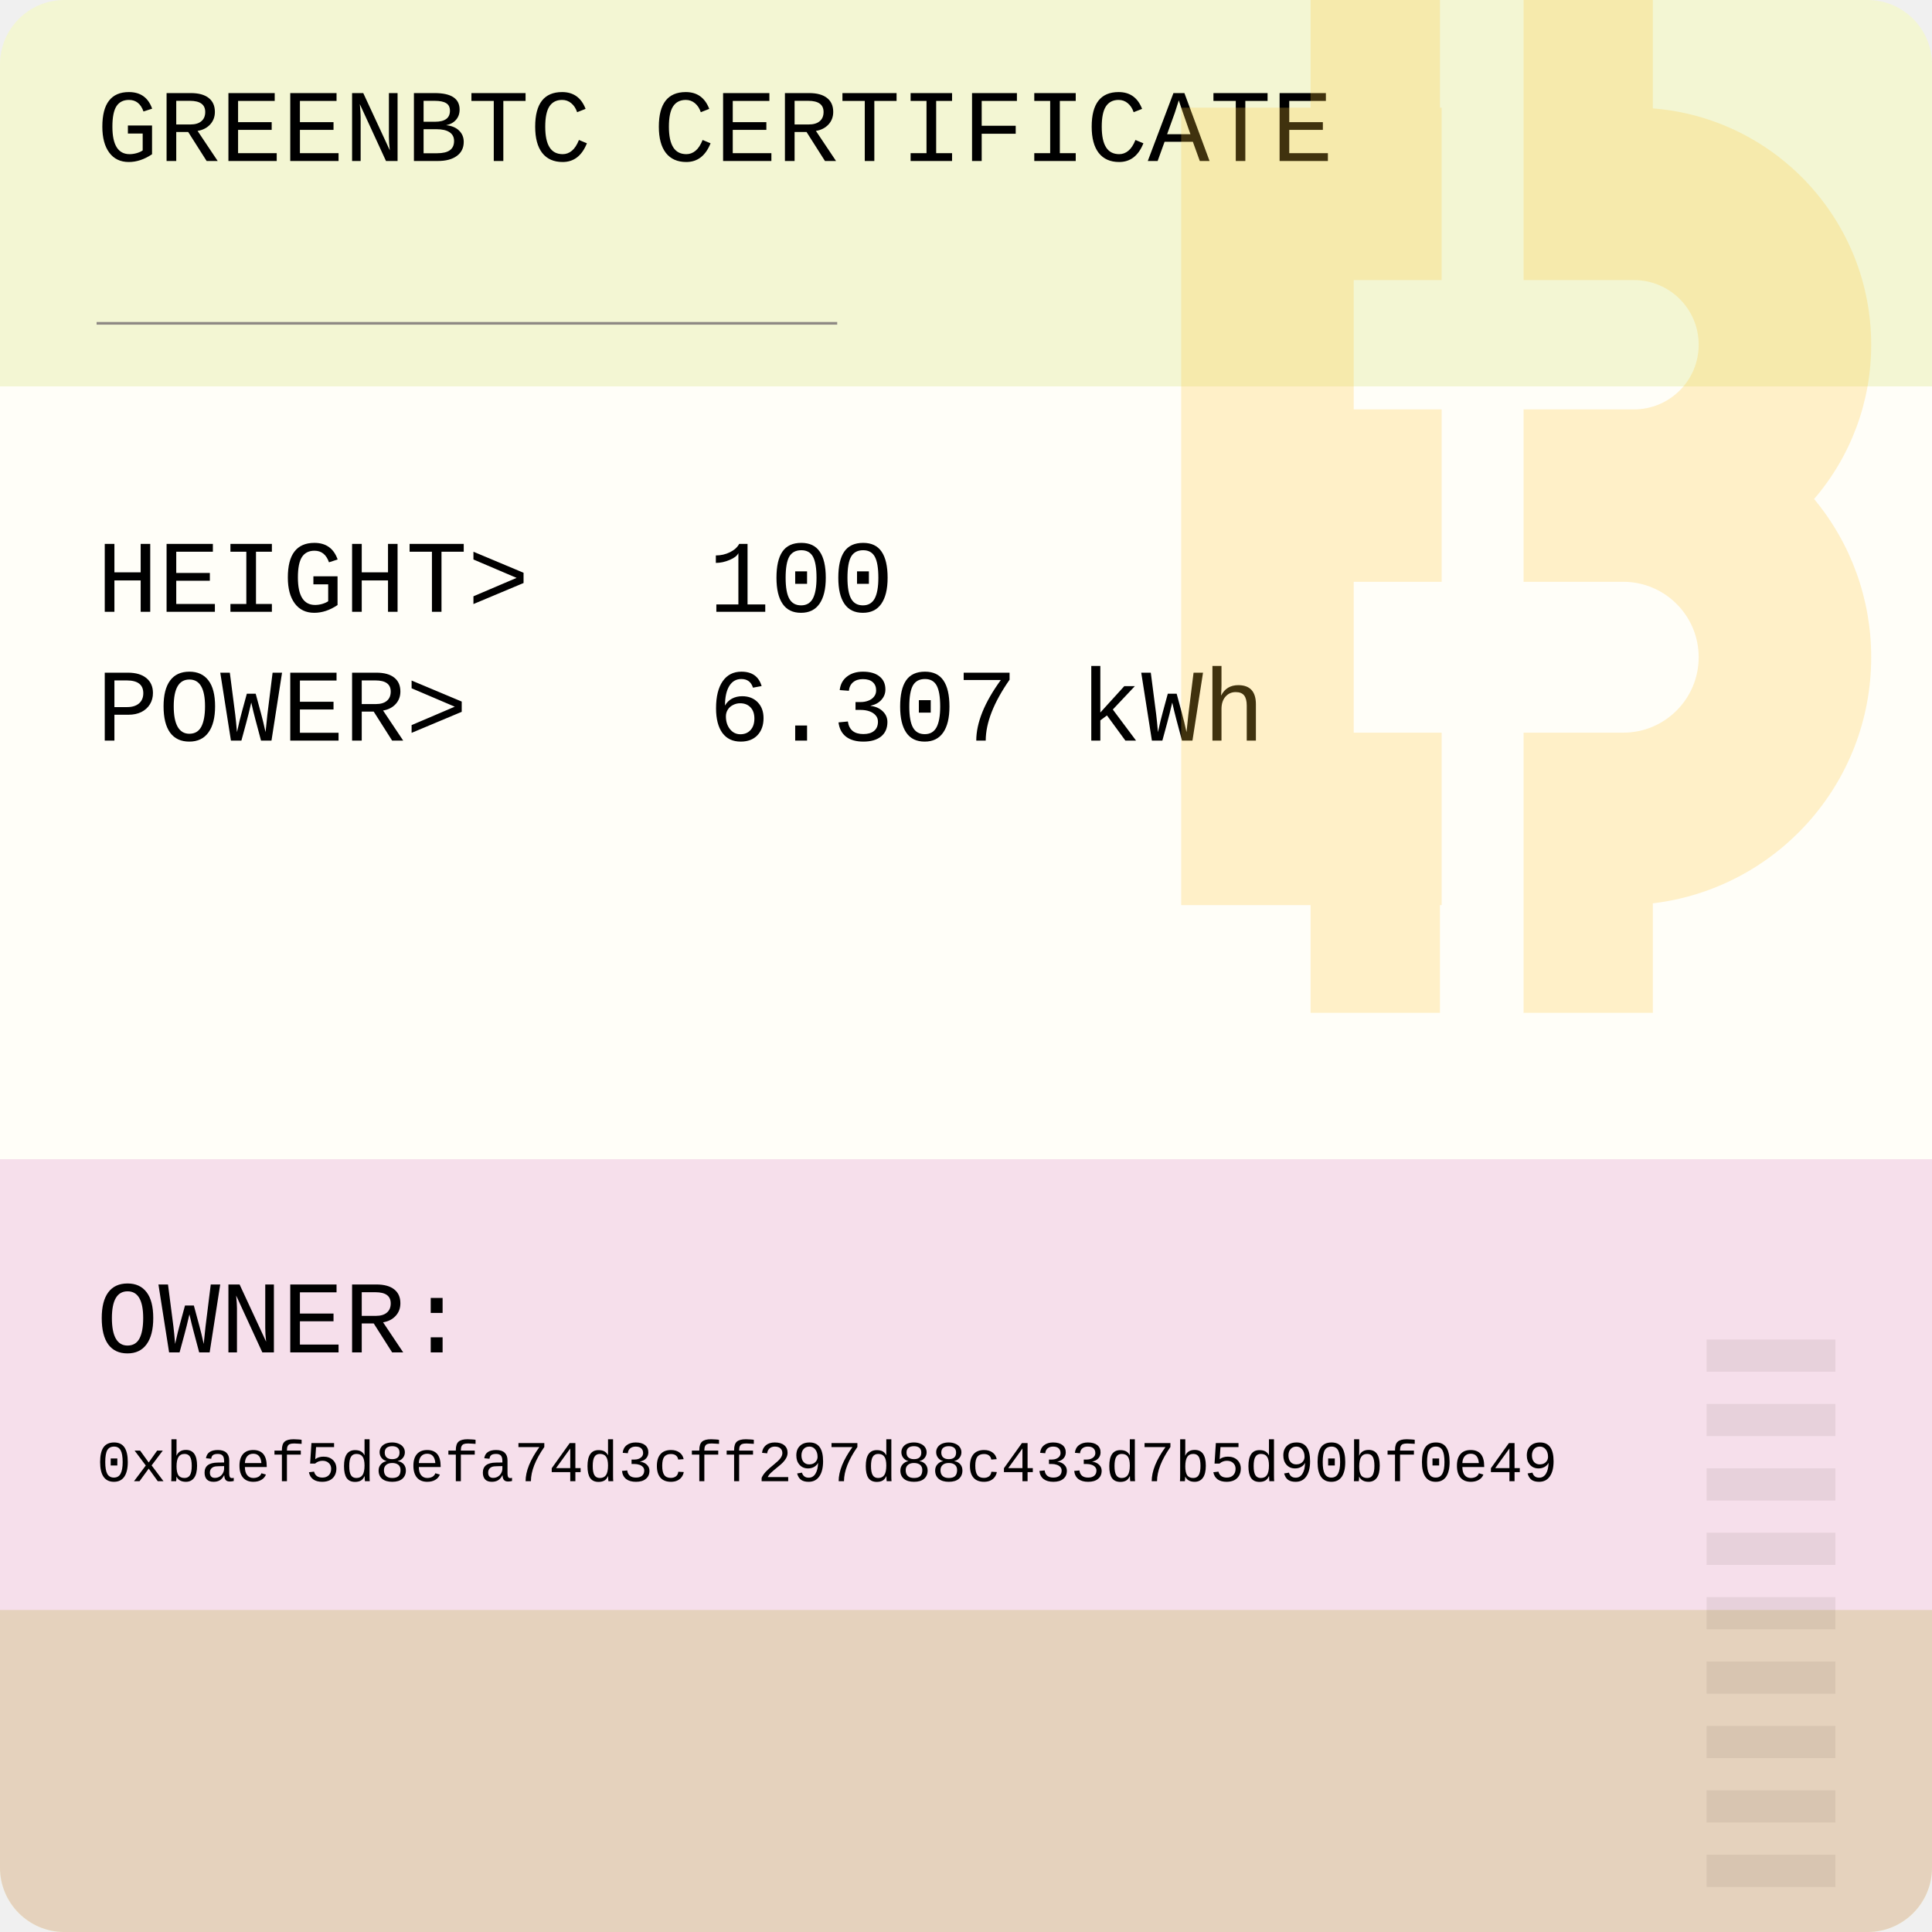
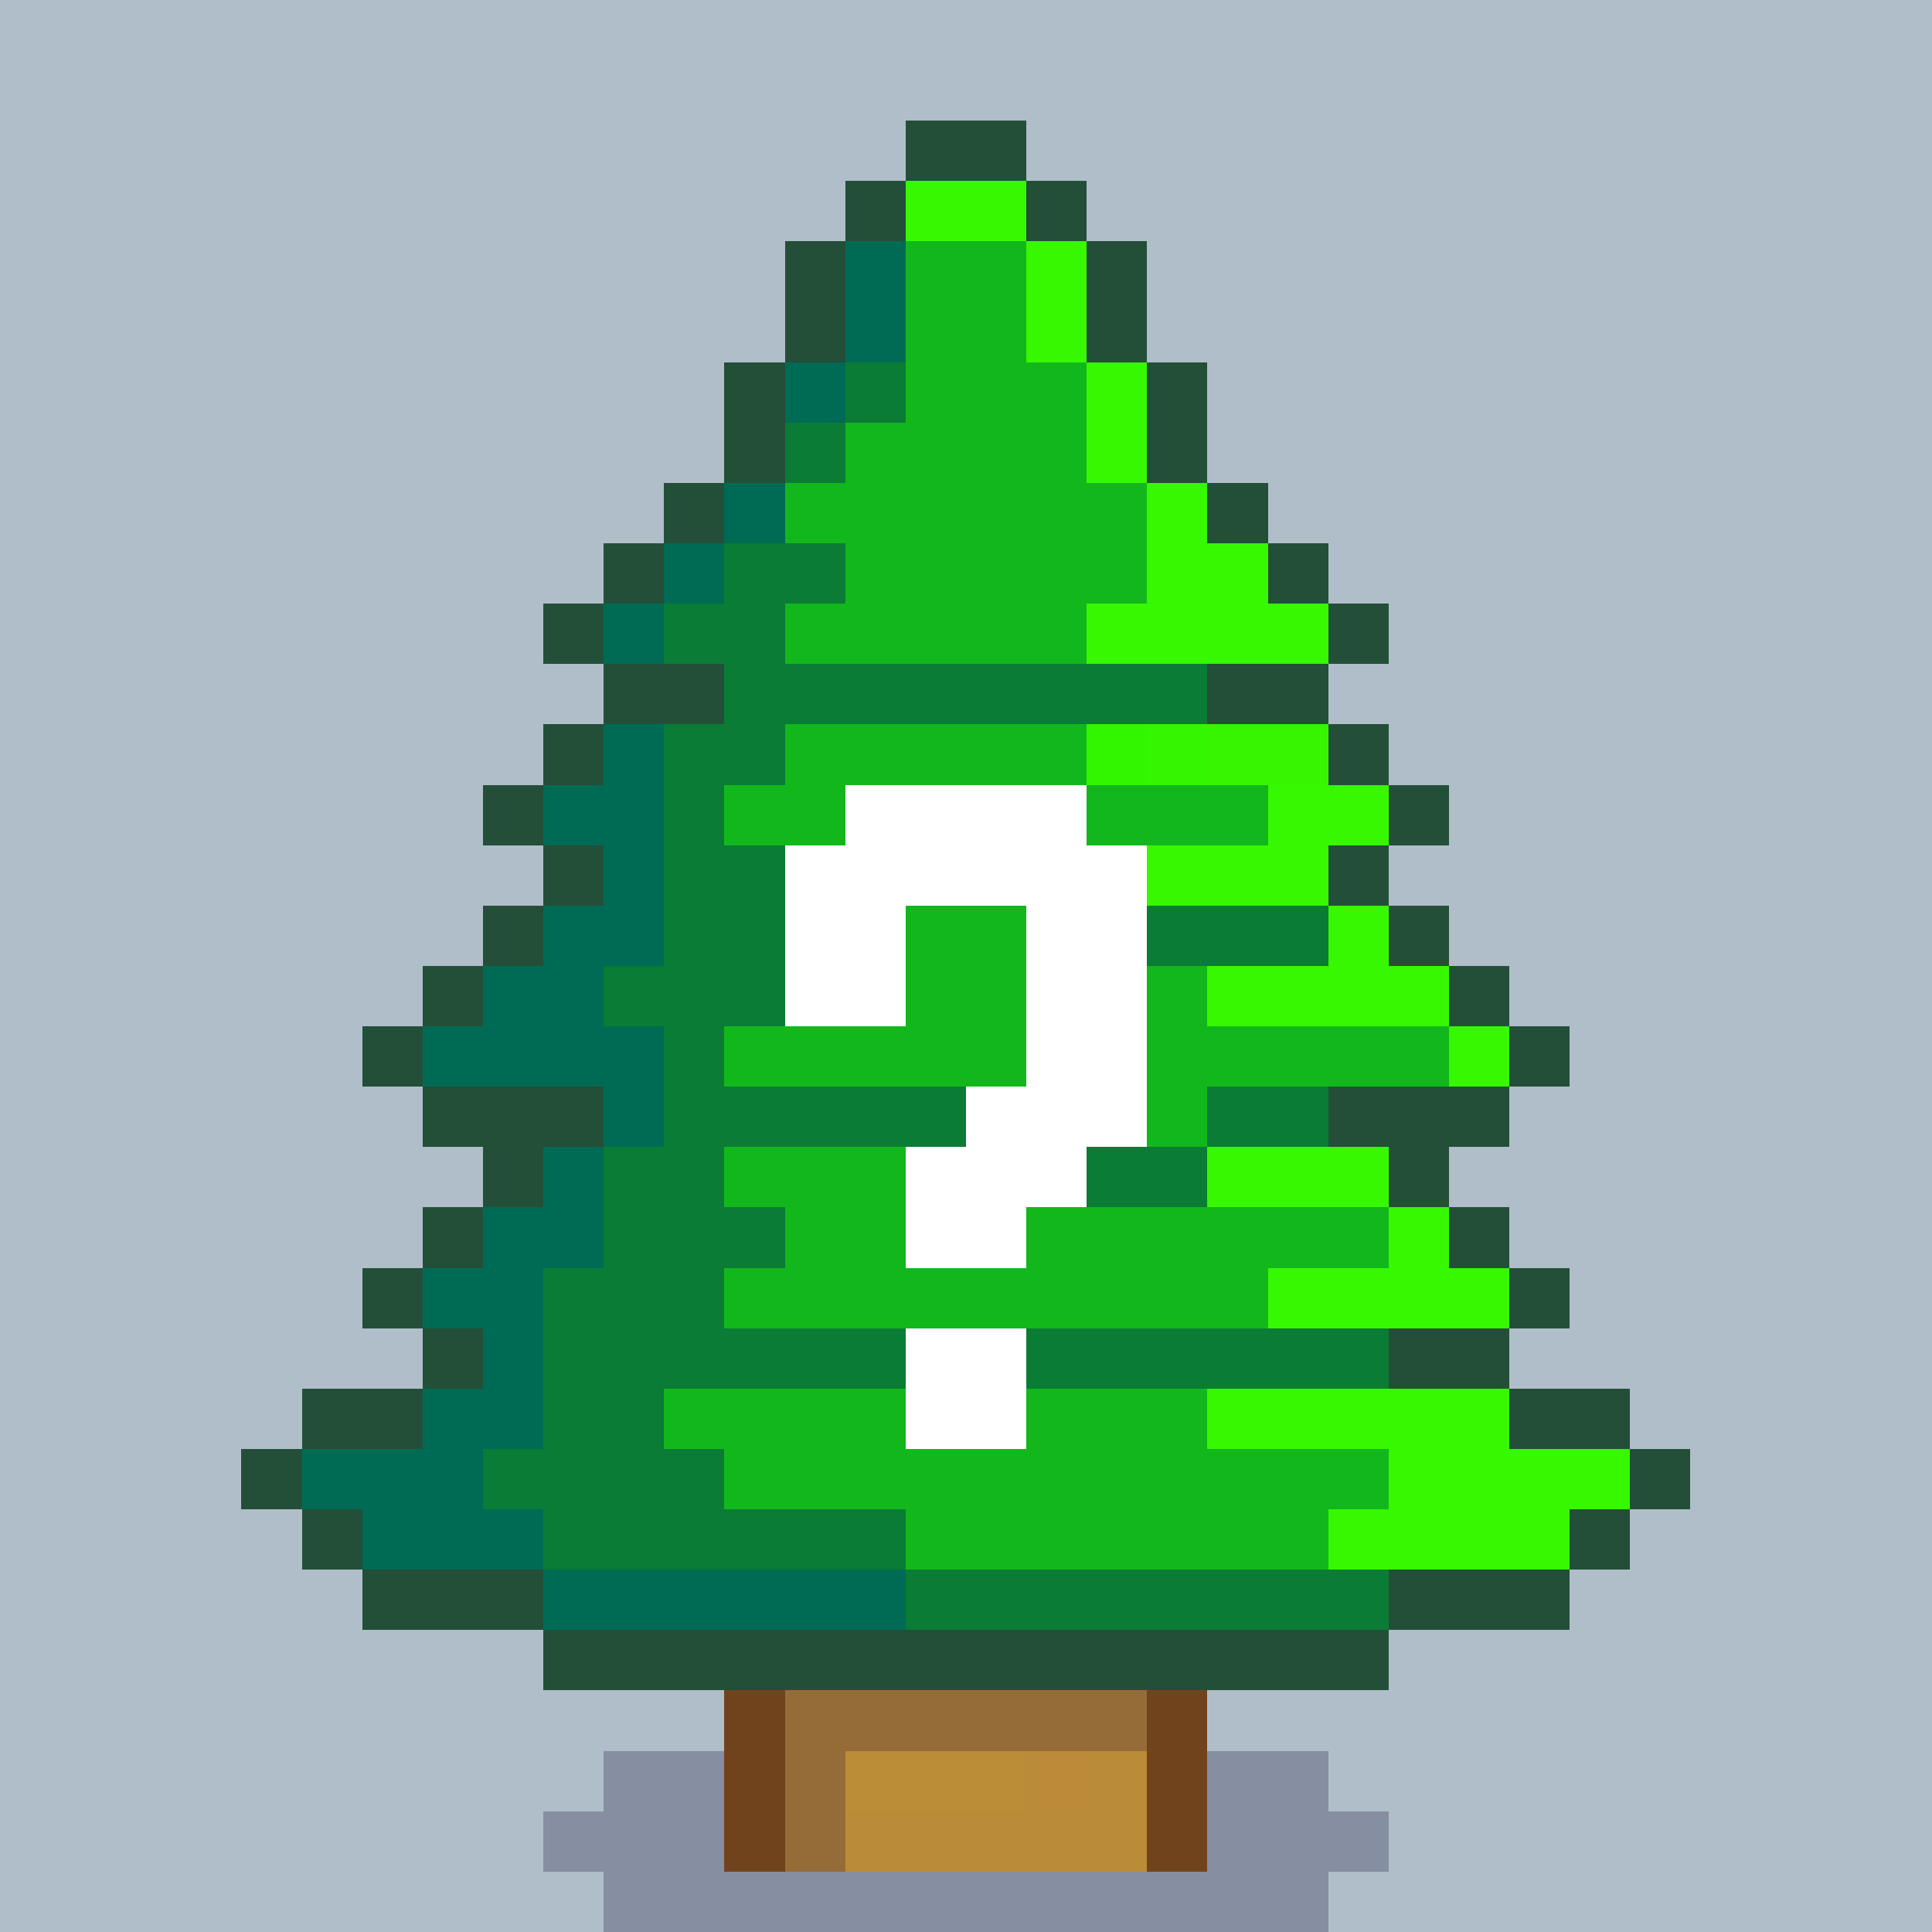
- <svg xmlns="http://www.w3.org/2000/svg" width="300" height="300" font-family="Courier New">
-   <rect width="300" height="300" rx="10" fill="#f3f6d3" />
-   <path fill="#fffef8" d="M0 60h300v125H0z" />
-   <rect y="240" width="300" height="60" rx="10" fill="#e5d2bd" />
-   <path fill="#f6dfeb" d="M0 180h300v70H0z" />
-   <text x="15" y="25" class="prefix__medium">GREENBTC CERTIFICATE</text>
-   <path fill="#8E8984" d="M15 50h115v.409H15z" />
-   <path opacity=".1" stroke="#5F5246" stroke-width="20" stroke-dasharray="5 5 5" d="M275 208v87" />
-   <text x="15" y="95" class="prefix__medium">HEIGHT&gt;</text>
-   <text x="110" y="95" class="prefix__medium">100</text>
-   <text x="15" y="115" class="prefix__medium">POWER&gt;</text>
-   <text x="110" y="115" class="prefix__medium">6.307  kWh</text>
-   <text x="15" y="210" class="prefix__medium">OWNER:</text>
-   <text x="15" y="230" font-size="9">0xbaef5d8efa74d3cff297d88c433d7b5d90bf0e49</text>
-   <g opacity=".25" fill="#FFC736">
-     <path d="M223.859 16.717h-.26V0H203.51v16.717h-20.096v123.824h20.096v16.733h20.089v-16.733h.26v-26.773H210.2V90.342h13.659V63.57H210.2V43.49h13.659V16.717zM236.579 63.57h17.148c5.547 0 10.044-4.495 10.044-10.04 0-5.545-4.497-10.04-10.044-10.04h-17.148V0h20.071v16.832c18.974 1.489 33.907 17.35 33.907 36.698a36.655 36.655 0 01-8.866 23.957 38.316 38.316 0 018.866 24.568c0 19.7-14.809 35.943-33.907 38.214v17.005h-20.071v-43.506h15.473c6.473 0 11.719-5.244 11.719-11.713 0-6.469-5.246-11.713-11.719-11.713h-15.473V63.57z" />
-   </g>
-   <style>.prefix__medium{font-size:16px}</style>
+ <svg xmlns="http://www.w3.org/2000/svg" width="320" height="320" viewBox="0 0 320 320" shape-rendering="crispEdges">
+   <rect width="100%" height="100%" fill="none" />
+   <rect width="320" height="10" x="0" y="0" fill="#b0bec9" />
+   <rect width="320" height="10" x="0" y="10" fill="#b0bec9" />
+   <rect width="150" height="10" x="0" y="20" fill="#b0bec9" />
+   <rect width="20" height="10" x="150" y="20" fill="#234f38" />
+   <rect width="150" height="10" x="170" y="20" fill="#b0bec9" />
+   <rect width="140" height="10" x="0" y="30" fill="#b0bec9" />
+   <rect width="10" height="10" x="140" y="30" fill="#234f38" />
+   <rect width="20" height="10" x="150" y="30" fill="#36f800" />
+   <rect width="10" height="10" x="170" y="30" fill="#234f38" />
+   <rect width="140" height="10" x="180" y="30" fill="#b0bec9" />
+   <rect width="130" height="10" x="0" y="40" fill="#b0bec9" />
+   <rect width="10" height="10" x="130" y="40" fill="#234f38" />
+   <rect width="10" height="10" x="140" y="40" fill="#006b54" />
+   <rect width="20" height="10" x="150" y="40" fill="#12b81b" />
+   <rect width="10" height="10" x="170" y="40" fill="#36f800" />
+   <rect width="10" height="10" x="180" y="40" fill="#234f38" />
+   <rect width="130" height="10" x="190" y="40" fill="#b0bec9" />
+   <rect width="130" height="10" x="0" y="50" fill="#b0bec9" />
+   <rect width="10" height="10" x="130" y="50" fill="#234f38" />
+   <rect width="10" height="10" x="140" y="50" fill="#006b54" />
+   <rect width="20" height="10" x="150" y="50" fill="#12b81b" />
+   <rect width="10" height="10" x="170" y="50" fill="#36f800" />
+   <rect width="10" height="10" x="180" y="50" fill="#234f38" />
+   <rect width="130" height="10" x="190" y="50" fill="#b0bec9" />
+   <rect width="120" height="10" x="0" y="60" fill="#b0bec9" />
+   <rect width="10" height="10" x="120" y="60" fill="#234f38" />
+   <rect width="10" height="10" x="130" y="60" fill="#006b54" />
+   <rect width="10" height="10" x="140" y="60" fill="#0a7c35" />
+   <rect width="30" height="10" x="150" y="60" fill="#12b81b" />
+   <rect width="10" height="10" x="180" y="60" fill="#36f800" />
+   <rect width="10" height="10" x="190" y="60" fill="#234f38" />
+   <rect width="120" height="10" x="200" y="60" fill="#b0bec9" />
+   <rect width="120" height="10" x="0" y="70" fill="#b0bec9" />
+   <rect width="10" height="10" x="120" y="70" fill="#234f38" />
+   <rect width="10" height="10" x="130" y="70" fill="#0a7c35" />
+   <rect width="40" height="10" x="140" y="70" fill="#12b81b" />
+   <rect width="10" height="10" x="180" y="70" fill="#36f800" />
+   <rect width="10" height="10" x="190" y="70" fill="#234f38" />
+   <rect width="120" height="10" x="200" y="70" fill="#b0bec9" />
+   <rect width="110" height="10" x="0" y="80" fill="#b0bec9" />
+   <rect width="10" height="10" x="110" y="80" fill="#234f38" />
+   <rect width="10" height="10" x="120" y="80" fill="#006b54" />
+   <rect width="60" height="10" x="130" y="80" fill="#12b81b" />
+   <rect width="10" height="10" x="190" y="80" fill="#36f800" />
+   <rect width="10" height="10" x="200" y="80" fill="#234f38" />
+   <rect width="110" height="10" x="210" y="80" fill="#b0bec9" />
+   <rect width="100" height="10" x="0" y="90" fill="#b0bec9" />
+   <rect width="10" height="10" x="100" y="90" fill="#234f38" />
+   <rect width="10" height="10" x="110" y="90" fill="#006b54" />
+   <rect width="20" height="10" x="120" y="90" fill="#0a7c35" />
+   <rect width="50" height="10" x="140" y="90" fill="#12b81b" />
+   <rect width="20" height="10" x="190" y="90" fill="#36f800" />
+   <rect width="10" height="10" x="210" y="90" fill="#234f38" />
+   <rect width="100" height="10" x="220" y="90" fill="#b0bec9" />
+   <rect width="90" height="10" x="0" y="100" fill="#b0bec9" />
+   <rect width="10" height="10" x="90" y="100" fill="#234f38" />
+   <rect width="10" height="10" x="100" y="100" fill="#006b54" />
+   <rect width="20" height="10" x="110" y="100" fill="#0a7c35" />
+   <rect width="50" height="10" x="130" y="100" fill="#12b81b" />
+   <rect width="40" height="10" x="180" y="100" fill="#36f800" />
+   <rect width="10" height="10" x="220" y="100" fill="#234f38" />
+   <rect width="90" height="10" x="230" y="100" fill="#b0bec9" />
+   <rect width="100" height="10" x="0" y="110" fill="#b0bec9" />
+   <rect width="20" height="10" x="100" y="110" fill="#234f38" />
+   <rect width="80" height="10" x="120" y="110" fill="#0a7c35" />
+   <rect width="20" height="10" x="200" y="110" fill="#234f38" />
+   <rect width="100" height="10" x="220" y="110" fill="#b0bec9" />
+   <rect width="90" height="10" x="0" y="120" fill="#b0bec9" />
+   <rect width="10" height="10" x="90" y="120" fill="#234f38" />
+   <rect width="10" height="10" x="100" y="120" fill="#006b54" />
+   <rect width="20" height="10" x="110" y="120" fill="#0a7c35" />
+   <rect width="50" height="10" x="130" y="120" fill="#12b81b" />
+   <rect width="10" height="10" x="180" y="120" fill="#32f600" />
+   <rect width="10" height="10" x="190" y="120" fill="#33f600" />
+   <rect width="20" height="10" x="200" y="120" fill="#37f501" />
+   <rect width="10" height="10" x="220" y="120" fill="#234f38" />
+   <rect width="90" height="10" x="230" y="120" fill="#b0bec9" />
+   <rect width="80" height="10" x="0" y="130" fill="#b0bec9" />
+   <rect width="10" height="10" x="80" y="130" fill="#234f38" />
+   <rect width="20" height="10" x="90" y="130" fill="#006b54" />
+   <rect width="10" height="10" x="110" y="130" fill="#0a7c35" />
+   <rect width="20" height="10" x="120" y="130" fill="#12b81b" />
+   <rect width="40" height="10" x="140" y="130" fill="#ffffff" />
+   <rect width="30" height="10" x="180" y="130" fill="#12b81b" />
+   <rect width="20" height="10" x="210" y="130" fill="#36f800" />
+   <rect width="10" height="10" x="230" y="130" fill="#234f38" />
+   <rect width="80" height="10" x="240" y="130" fill="#b0bec9" />
+   <rect width="90" height="10" x="0" y="140" fill="#b0bec9" />
+   <rect width="10" height="10" x="90" y="140" fill="#234f38" />
+   <rect width="10" height="10" x="100" y="140" fill="#006b54" />
+   <rect width="20" height="10" x="110" y="140" fill="#0a7c35" />
+   <rect width="60" height="10" x="130" y="140" fill="#ffffff" />
+   <rect width="30" height="10" x="190" y="140" fill="#36f800" />
+   <rect width="10" height="10" x="220" y="140" fill="#234f38" />
+   <rect width="90" height="10" x="230" y="140" fill="#b0bec9" />
+   <rect width="80" height="10" x="0" y="150" fill="#b0bec9" />
+   <rect width="10" height="10" x="80" y="150" fill="#234f38" />
+   <rect width="20" height="10" x="90" y="150" fill="#006b54" />
+   <rect width="20" height="10" x="110" y="150" fill="#0a7c35" />
+   <rect width="20" height="10" x="130" y="150" fill="#ffffff" />
+   <rect width="20" height="10" x="150" y="150" fill="#12b81b" />
+   <rect width="20" height="10" x="170" y="150" fill="#ffffff" />
+   <rect width="30" height="10" x="190" y="150" fill="#0a7c35" />
+   <rect width="10" height="10" x="220" y="150" fill="#36f800" />
+   <rect width="10" height="10" x="230" y="150" fill="#234f38" />
+   <rect width="80" height="10" x="240" y="150" fill="#b0bec9" />
+   <rect width="70" height="10" x="0" y="160" fill="#b0bec9" />
+   <rect width="10" height="10" x="70" y="160" fill="#234f38" />
+   <rect width="20" height="10" x="80" y="160" fill="#006b54" />
+   <rect width="30" height="10" x="100" y="160" fill="#0a7c35" />
+   <rect width="20" height="10" x="130" y="160" fill="#ffffff" />
+   <rect width="20" height="10" x="150" y="160" fill="#12b81b" />
+   <rect width="20" height="10" x="170" y="160" fill="#ffffff" />
+   <rect width="10" height="10" x="190" y="160" fill="#12b81b" />
+   <rect width="40" height="10" x="200" y="160" fill="#36f800" />
+   <rect width="10" height="10" x="240" y="160" fill="#234f38" />
+   <rect width="70" height="10" x="250" y="160" fill="#b0bec9" />
+   <rect width="60" height="10" x="0" y="170" fill="#b0bec9" />
+   <rect width="10" height="10" x="60" y="170" fill="#234f38" />
+   <rect width="40" height="10" x="70" y="170" fill="#006b54" />
+   <rect width="10" height="10" x="110" y="170" fill="#0a7c35" />
+   <rect width="50" height="10" x="120" y="170" fill="#12b81b" />
+   <rect width="20" height="10" x="170" y="170" fill="#ffffff" />
+   <rect width="50" height="10" x="190" y="170" fill="#12b81b" />
+   <rect width="10" height="10" x="240" y="170" fill="#36f800" />
+   <rect width="10" height="10" x="250" y="170" fill="#234f38" />
+   <rect width="60" height="10" x="260" y="170" fill="#b0bec9" />
+   <rect width="70" height="10" x="0" y="180" fill="#b0bec9" />
+   <rect width="30" height="10" x="70" y="180" fill="#234f38" />
+   <rect width="10" height="10" x="100" y="180" fill="#006b54" />
+   <rect width="50" height="10" x="110" y="180" fill="#0a7c35" />
+   <rect width="30" height="10" x="160" y="180" fill="#ffffff" />
+   <rect width="10" height="10" x="190" y="180" fill="#12b81b" />
+   <rect width="20" height="10" x="200" y="180" fill="#0a7c35" />
+   <rect width="30" height="10" x="220" y="180" fill="#234f38" />
+   <rect width="70" height="10" x="250" y="180" fill="#b0bec9" />
+   <rect width="80" height="10" x="0" y="190" fill="#b0bec9" />
+   <rect width="10" height="10" x="80" y="190" fill="#234f38" />
+   <rect width="10" height="10" x="90" y="190" fill="#006b54" />
+   <rect width="20" height="10" x="100" y="190" fill="#0a7c35" />
+   <rect width="30" height="10" x="120" y="190" fill="#12b81b" />
+   <rect width="30" height="10" x="150" y="190" fill="#ffffff" />
+   <rect width="20" height="10" x="180" y="190" fill="#0a7c35" />
+   <rect width="30" height="10" x="200" y="190" fill="#36f800" />
+   <rect width="10" height="10" x="230" y="190" fill="#234f38" />
+   <rect width="80" height="10" x="240" y="190" fill="#b0bec9" />
+   <rect width="70" height="10" x="0" y="200" fill="#b0bec9" />
+   <rect width="10" height="10" x="70" y="200" fill="#234f38" />
+   <rect width="20" height="10" x="80" y="200" fill="#006b54" />
+   <rect width="30" height="10" x="100" y="200" fill="#0a7c35" />
+   <rect width="20" height="10" x="130" y="200" fill="#12b81b" />
+   <rect width="20" height="10" x="150" y="200" fill="#ffffff" />
+   <rect width="60" height="10" x="170" y="200" fill="#12b81b" />
+   <rect width="10" height="10" x="230" y="200" fill="#36f800" />
+   <rect width="10" height="10" x="240" y="200" fill="#234f38" />
+   <rect width="70" height="10" x="250" y="200" fill="#b0bec9" />
+   <rect width="60" height="10" x="0" y="210" fill="#b0bec9" />
+   <rect width="10" height="10" x="60" y="210" fill="#234f38" />
+   <rect width="20" height="10" x="70" y="210" fill="#006b54" />
+   <rect width="30" height="10" x="90" y="210" fill="#0a7c35" />
+   <rect width="90" height="10" x="120" y="210" fill="#12b81b" />
+   <rect width="40" height="10" x="210" y="210" fill="#36f800" />
+   <rect width="10" height="10" x="250" y="210" fill="#234f38" />
+   <rect width="60" height="10" x="260" y="210" fill="#b0bec9" />
+   <rect width="70" height="10" x="0" y="220" fill="#b0bec9" />
+   <rect width="10" height="10" x="70" y="220" fill="#234f38" />
+   <rect width="10" height="10" x="80" y="220" fill="#006b54" />
+   <rect width="60" height="10" x="90" y="220" fill="#0a7c35" />
+   <rect width="20" height="10" x="150" y="220" fill="#ffffff" />
+   <rect width="60" height="10" x="170" y="220" fill="#0a7c35" />
+   <rect width="20" height="10" x="230" y="220" fill="#234f38" />
+   <rect width="70" height="10" x="250" y="220" fill="#b0bec9" />
+   <rect width="50" height="10" x="0" y="230" fill="#b0bec9" />
+   <rect width="20" height="10" x="50" y="230" fill="#234f38" />
+   <rect width="20" height="10" x="70" y="230" fill="#006b54" />
+   <rect width="20" height="10" x="90" y="230" fill="#0a7c35" />
+   <rect width="40" height="10" x="110" y="230" fill="#12b81b" />
+   <rect width="20" height="10" x="150" y="230" fill="#ffffff" />
+   <rect width="30" height="10" x="170" y="230" fill="#12b81b" />
+   <rect width="50" height="10" x="200" y="230" fill="#36f800" />
+   <rect width="20" height="10" x="250" y="230" fill="#234f38" />
+   <rect width="50" height="10" x="270" y="230" fill="#b0bec9" />
+   <rect width="40" height="10" x="0" y="240" fill="#b0bec9" />
+   <rect width="10" height="10" x="40" y="240" fill="#234f38" />
+   <rect width="30" height="10" x="50" y="240" fill="#006b54" />
+   <rect width="40" height="10" x="80" y="240" fill="#0a7c35" />
+   <rect width="110" height="10" x="120" y="240" fill="#12b81b" />
+   <rect width="40" height="10" x="230" y="240" fill="#36f800" />
+   <rect width="10" height="10" x="270" y="240" fill="#234f38" />
+   <rect width="40" height="10" x="280" y="240" fill="#b0bec9" />
+   <rect width="50" height="10" x="0" y="250" fill="#b0bec9" />
+   <rect width="10" height="10" x="50" y="250" fill="#234f38" />
+   <rect width="30" height="10" x="60" y="250" fill="#006b54" />
+   <rect width="60" height="10" x="90" y="250" fill="#0a7c35" />
+   <rect width="70" height="10" x="150" y="250" fill="#12b81b" />
+   <rect width="40" height="10" x="220" y="250" fill="#36f800" />
+   <rect width="10" height="10" x="260" y="250" fill="#234f38" />
+   <rect width="50" height="10" x="270" y="250" fill="#b0bec9" />
+   <rect width="60" height="10" x="0" y="260" fill="#b0bec9" />
+   <rect width="30" height="10" x="60" y="260" fill="#234f38" />
+   <rect width="60" height="10" x="90" y="260" fill="#006b54" />
+   <rect width="80" height="10" x="150" y="260" fill="#0a7c35" />
+   <rect width="30" height="10" x="230" y="260" fill="#234f38" />
+   <rect width="60" height="10" x="260" y="260" fill="#b0bec9" />
+   <rect width="90" height="10" x="0" y="270" fill="#b0bec9" />
+   <rect width="140" height="10" x="90" y="270" fill="#234f38" />
+   <rect width="90" height="10" x="230" y="270" fill="#b0bec9" />
+   <rect width="120" height="10" x="0" y="280" fill="#b0bec9" />
+   <rect width="10" height="10" x="120" y="280" fill="#71431d" />
+   <rect width="60" height="10" x="130" y="280" fill="#956c38" />
+   <rect width="10" height="10" x="190" y="280" fill="#71431d" />
+   <rect width="120" height="10" x="200" y="280" fill="#b0bec9" />
+   <rect width="100" height="10" x="0" y="290" fill="#b0bec9" />
+   <rect width="20" height="10" x="100" y="290" fill="#868ea1" />
+   <rect width="10" height="10" x="120" y="290" fill="#71431d" />
+   <rect width="10" height="10" x="130" y="290" fill="#956c38" />
+   <rect width="30" height="10" x="140" y="290" fill="#bb8d37" />
+   <rect width="10" height="10" x="170" y="290" fill="#bb8b39" />
+   <rect width="10" height="10" x="180" y="290" fill="#ba8c37" />
+   <rect width="10" height="10" x="190" y="290" fill="#71431d" />
+   <rect width="20" height="10" x="200" y="290" fill="#868ea1" />
+   <rect width="100" height="10" x="220" y="290" fill="#b0bec9" />
+   <rect width="90" height="10" x="0" y="300" fill="#b0bec9" />
+   <rect width="30" height="10" x="90" y="300" fill="#868ea1" />
+   <rect width="10" height="10" x="120" y="300" fill="#71431d" />
+   <rect width="10" height="10" x="130" y="300" fill="#956c38" />
+   <rect width="50" height="10" x="140" y="300" fill="#ba8c37" />
+   <rect width="10" height="10" x="190" y="300" fill="#71431d" />
+   <rect width="30" height="10" x="200" y="300" fill="#868ea1" />
+   <rect width="90" height="10" x="230" y="300" fill="#b0bec9" />
+   <rect width="100" height="10" x="0" y="310" fill="#b0bec9" />
+   <rect width="120" height="10" x="100" y="310" fill="#868ea1" />
+   <rect width="100" height="10" x="220" y="310" fill="#b0bec9" />
</svg>
